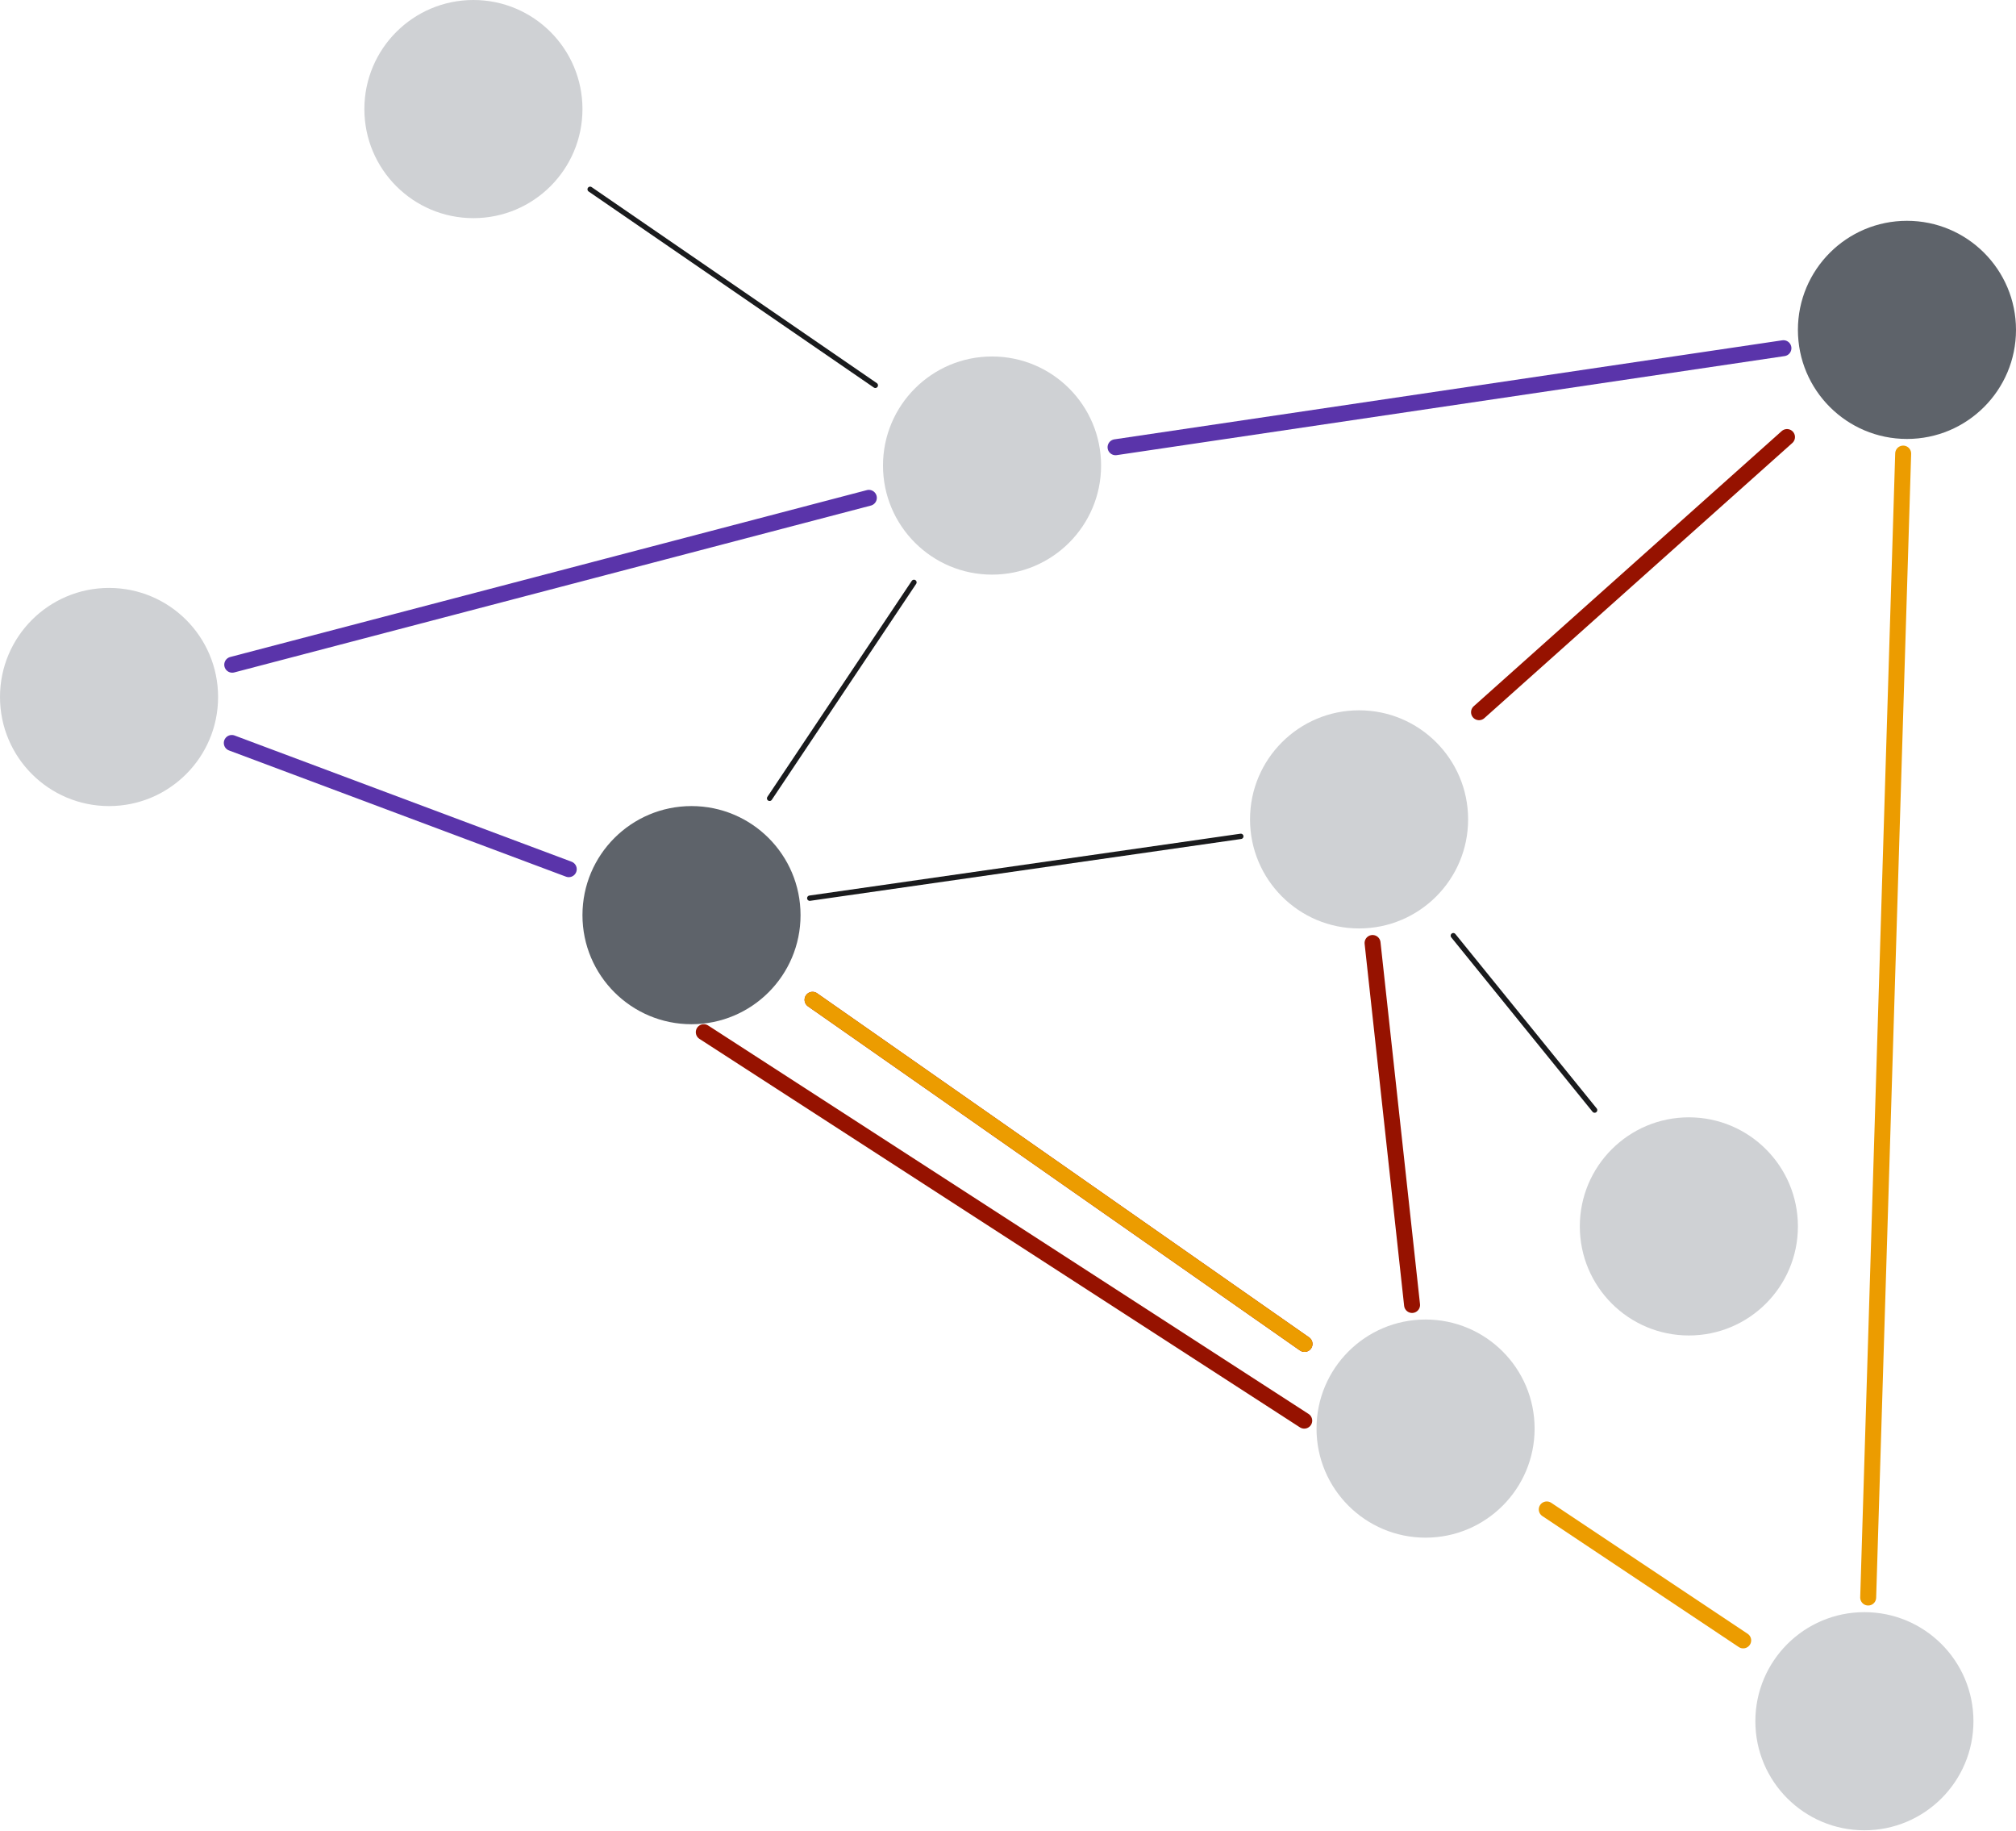
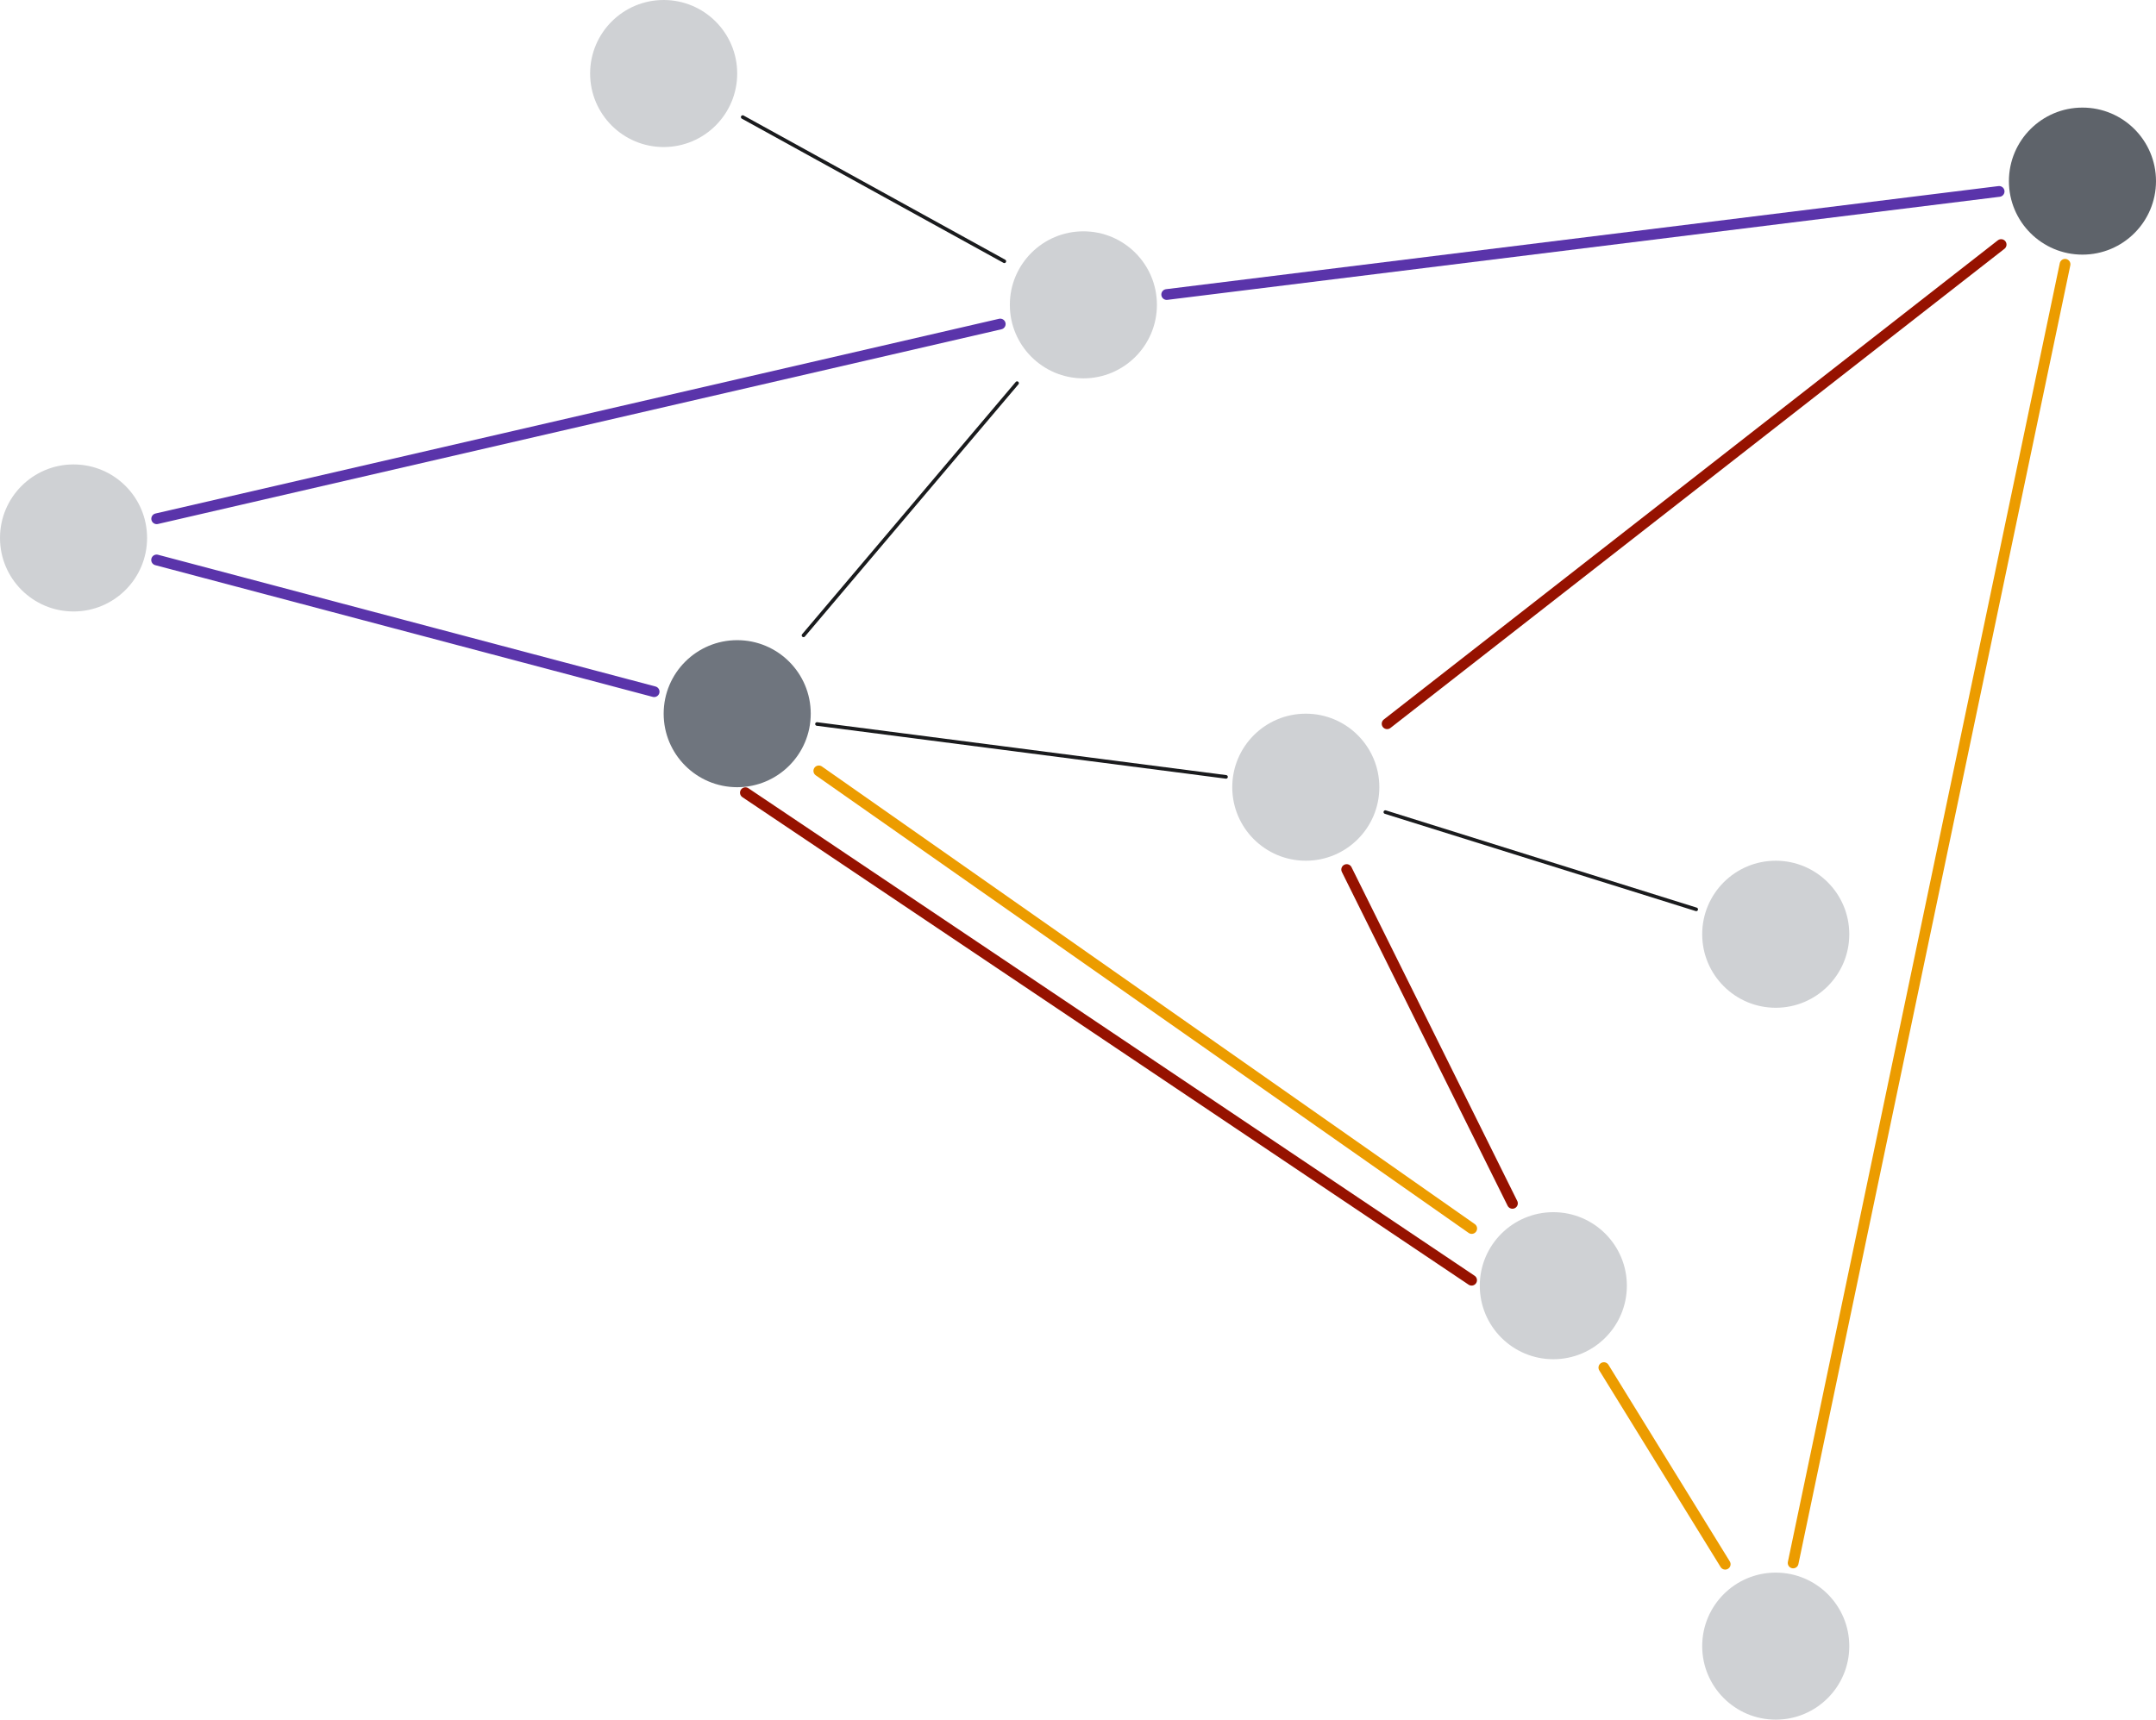
- <svg xmlns="http://www.w3.org/2000/svg" width="758" height="688" viewBox="0 0 758 688" fill="none">
-   <path d="M676 124C676 101.356 694.356 83 717 83V83C739.644 83 758 101.356 758 124V124C758 146.644 739.644 165 717 165V165C694.356 165 676 146.644 676 124V124Z" fill="#5E636A" />
-   <path d="M660 647C660 624.356 678.356 606 701 606V606C723.644 606 742 624.356 742 647V647C742 669.644 723.644 688 701 688V688C678.356 688 660 669.644 660 647V647Z" fill="#CFD1D4" />
-   <path d="M332 175C332 152.356 350.356 134 373 134V134C395.644 134 414 152.356 414 175V175C414 197.644 395.644 216 373 216V216C350.356 216 332 197.644 332 175V175Z" fill="#CFD1D4" />
-   <path d="M137 41C137 18.356 155.356 0 178 0V0C200.644 0 219 18.356 219 41V41C219 63.644 200.644 82 178 82V82C155.356 82 137 63.644 137 41V41Z" fill="#CFD1D4" />
-   <path d="M594 461C594 438.356 612.356 420 635 420V420C657.644 420 676 438.356 676 461V461C676 483.644 657.644 502 635 502V502C612.356 502 594 483.644 594 461V461Z" fill="#CFD1D4" />
-   <path d="M495 537C495 514.356 513.356 496 536 496V496C558.644 496 577 514.356 577 537V537C577 559.644 558.644 578 536 578V578C513.356 578 495 559.644 495 537V537Z" fill="#CFD1D4" />
-   <path d="M0 262C0 239.356 18.356 221 41 221V221C63.644 221 82 239.356 82 262V262C82 284.644 63.644 303 41 303V303C18.356 303 0 284.644 0 262V262Z" fill="#CFD1D4" />
-   <path d="M670.559 130.885L419.44 168.115" stroke="#5A34AA" stroke-width="6" stroke-linecap="round" stroke-linejoin="bevel" />
-   <path d="M470 308C470 285.356 488.356 267 511 267V267C533.644 267 552 285.356 552 308V308C552 330.644 533.644 349 511 349V349C488.356 349 470 330.644 470 308V308Z" fill="#CFD1D4" />
-   <path d="M671.898 164.285L556.102 267.715" stroke="#961200" stroke-width="6" stroke-linecap="round" stroke-linejoin="bevel" />
-   <path d="M599.568 417.281L546.432 351.719" stroke="#1A1B1D" stroke-width="2" stroke-linecap="round" stroke-linejoin="bevel" />
-   <path d="M655.424 616.616L581.576 567.384" stroke="#EC9C00" stroke-width="6" stroke-linecap="round" stroke-linejoin="bevel" />
-   <path d="M530.927 490.533L516.073 354.468" stroke="#961200" stroke-width="6" stroke-linecap="round" stroke-linejoin="bevel" />
-   <path d="M219 344C219 321.356 237.356 303 260 303V303C282.644 303 301 321.356 301 344V344C301 366.644 282.644 385 260 385V385C237.356 385 219 366.644 219 344V344Z" fill="#5E636A" />
-   <path d="M490.493 505.178L305.507 375.822" stroke="#961200" stroke-width="6" stroke-linecap="round" stroke-linejoin="bevel" />
-   <path d="M490.382 534.013L264.618 387.987" stroke="#961200" stroke-width="6" stroke-linecap="round" stroke-linejoin="bevel" />
-   <path d="M490.493 505.178L305.507 375.822" stroke="#EC9C00" stroke-width="6" stroke-linecap="round" stroke-linejoin="bevel" />
-   <path d="M329.115 144.844L221.885 71.157" stroke="#1A1B1D" stroke-width="2" stroke-linecap="round" stroke-linejoin="bevel" />
-   <path d="M326.68 187.138L87.32 249.862" stroke="#5A34AA" stroke-width="6" stroke-linecap="round" stroke-linejoin="bevel" />
-   <path d="M87.151 279.28L213.849 326.72" stroke="#5A34AA" stroke-width="6" stroke-linecap="round" stroke-linejoin="bevel" />
-   <path d="M343.64 218.91L289.36 300.091" stroke="#1A1B1D" stroke-width="2" stroke-linecap="round" stroke-linejoin="bevel" />
-   <path d="M304.464 337.622L466.535 314.377" stroke="#1A1B1D" stroke-width="2" stroke-linecap="round" stroke-linejoin="bevel" />
-   <path d="M715.578 170.498L702.422 600.503" stroke="#EC9C00" stroke-width="6" stroke-linecap="round" stroke-linejoin="bevel" />
+ <svg xmlns="http://www.w3.org/2000/svg" width="1202" height="959" viewBox="0 0 1202 959" fill="none">
+   <path d="M1120 101C1120 78.356 1138.36 60 1161 60V60C1183.64 60 1202 78.356 1202 101V101C1202 123.644 1183.64 142 1161 142V142C1138.36 142 1120 123.644 1120 101V101Z" fill="#5E636A" />
+   <path d="M949 918C949 895.356 967.356 877 990 877V877C1012.64 877 1031 895.356 1031 918V918C1031 940.644 1012.64 959 990 959V959C967.356 959 949 940.644 949 918V918Z" fill="#CFD1D4" />
+   <path d="M563 170C563 147.356 581.356 129 604 129V129C626.644 129 645 147.356 645 170V170C645 192.644 626.644 211 604 211V211C581.356 211 563 192.644 563 170V170Z" fill="#CFD1D4" />
+   <path d="M329 41C329 18.356 347.356 0 370 0V0C392.644 0 411 18.356 411 41V41C411 63.644 392.644 82 370 82V82C347.356 82 329 63.644 329 41V41Z" fill="#CFD1D4" />
+   <path d="M949 521C949 498.356 967.356 480 990 480V480C1012.64 480 1031 498.356 1031 521V521C1031 543.644 1012.64 562 990 562V562C967.356 562 949 543.644 949 521V521Z" fill="#CFD1D4" />
+   <path d="M825 717C825 694.356 843.356 676 866 676V676C888.644 676 907 694.356 907 717V717C907 739.644 888.644 758 866 758V758C843.356 758 825 739.644 825 717V717Z" fill="#CFD1D4" />
+   <path d="M0 300C0 277.356 18.356 259 41 259V259C63.644 259 82 277.356 82 300V300C82 322.644 63.644 341 41 341V341C18.356 341 0 322.644 0 300V300Z" fill="#CFD1D4" />
+   <path d="M1114.54 106.755L650.458 164.245" stroke="#5A34AA" stroke-width="6" stroke-linecap="round" stroke-linejoin="bevel" />
+   <path d="M687 439C687 416.356 705.356 398 728 398V398C750.644 398 769 416.356 769 439V439C769 461.644 750.644 480 728 480V480C705.356 480 687 461.644 687 439V439Z" fill="#CFD1D4" />
+   <path d="M1115.66 136.389L773.335 403.611" stroke="#961200" stroke-width="6" stroke-linecap="round" stroke-linejoin="bevel" />
+   <path d="M945.66 507.122L772.34 452.877" stroke="#1A1B1D" stroke-width="2" stroke-linecap="round" stroke-linejoin="bevel" />
+   <path d="M961.819 872.319L894.181 762.681" stroke="#EC9C00" stroke-width="6" stroke-linecap="round" stroke-linejoin="bevel" />
+   <path d="M843.202 671.073L750.798 484.926" stroke="#961200" stroke-width="6" stroke-linecap="round" stroke-linejoin="bevel" />
+   <path d="M370 398C370 375.356 388.356 357 411 357V357C433.644 357 452 375.356 452 398V398C452 420.644 433.644 439 411 439V439C388.356 439 370 420.644 370 398V398Z" fill="#6F757E" />
+   <path d="M820.434 713.934L415.566 442.066" stroke="#961200" stroke-width="6" stroke-linecap="round" stroke-linejoin="bevel" />
+   <path d="M820.497 685.098L456.503 429.902" stroke="#EC9C00" stroke-width="6" stroke-linecap="round" stroke-linejoin="bevel" />
+   <path d="M559.935 145.708L414.065 65.292" stroke="#1A1B1D" stroke-width="2" stroke-linecap="round" stroke-linejoin="bevel" />
+   <path d="M557.641 180.705L87.359 289.295" stroke="#5A34AA" stroke-width="6" stroke-linecap="round" stroke-linejoin="bevel" />
+   <path d="M87.316 312.268L364.683 385.732" stroke="#5A34AA" stroke-width="6" stroke-linecap="round" stroke-linejoin="bevel" />
+   <path d="M567.032 213.671L447.967 354.329" stroke="#1A1B1D" stroke-width="2" stroke-linecap="round" stroke-linejoin="bevel" />
+   <path d="M455.471 403.752L683.529 433.248" stroke="#1A1B1D" stroke-width="2" stroke-linecap="round" stroke-linejoin="bevel" />
+   <path d="M1151.29 147.383L999.708 871.617" stroke="#EC9C00" stroke-width="6" stroke-linecap="round" stroke-linejoin="bevel" />
</svg>
